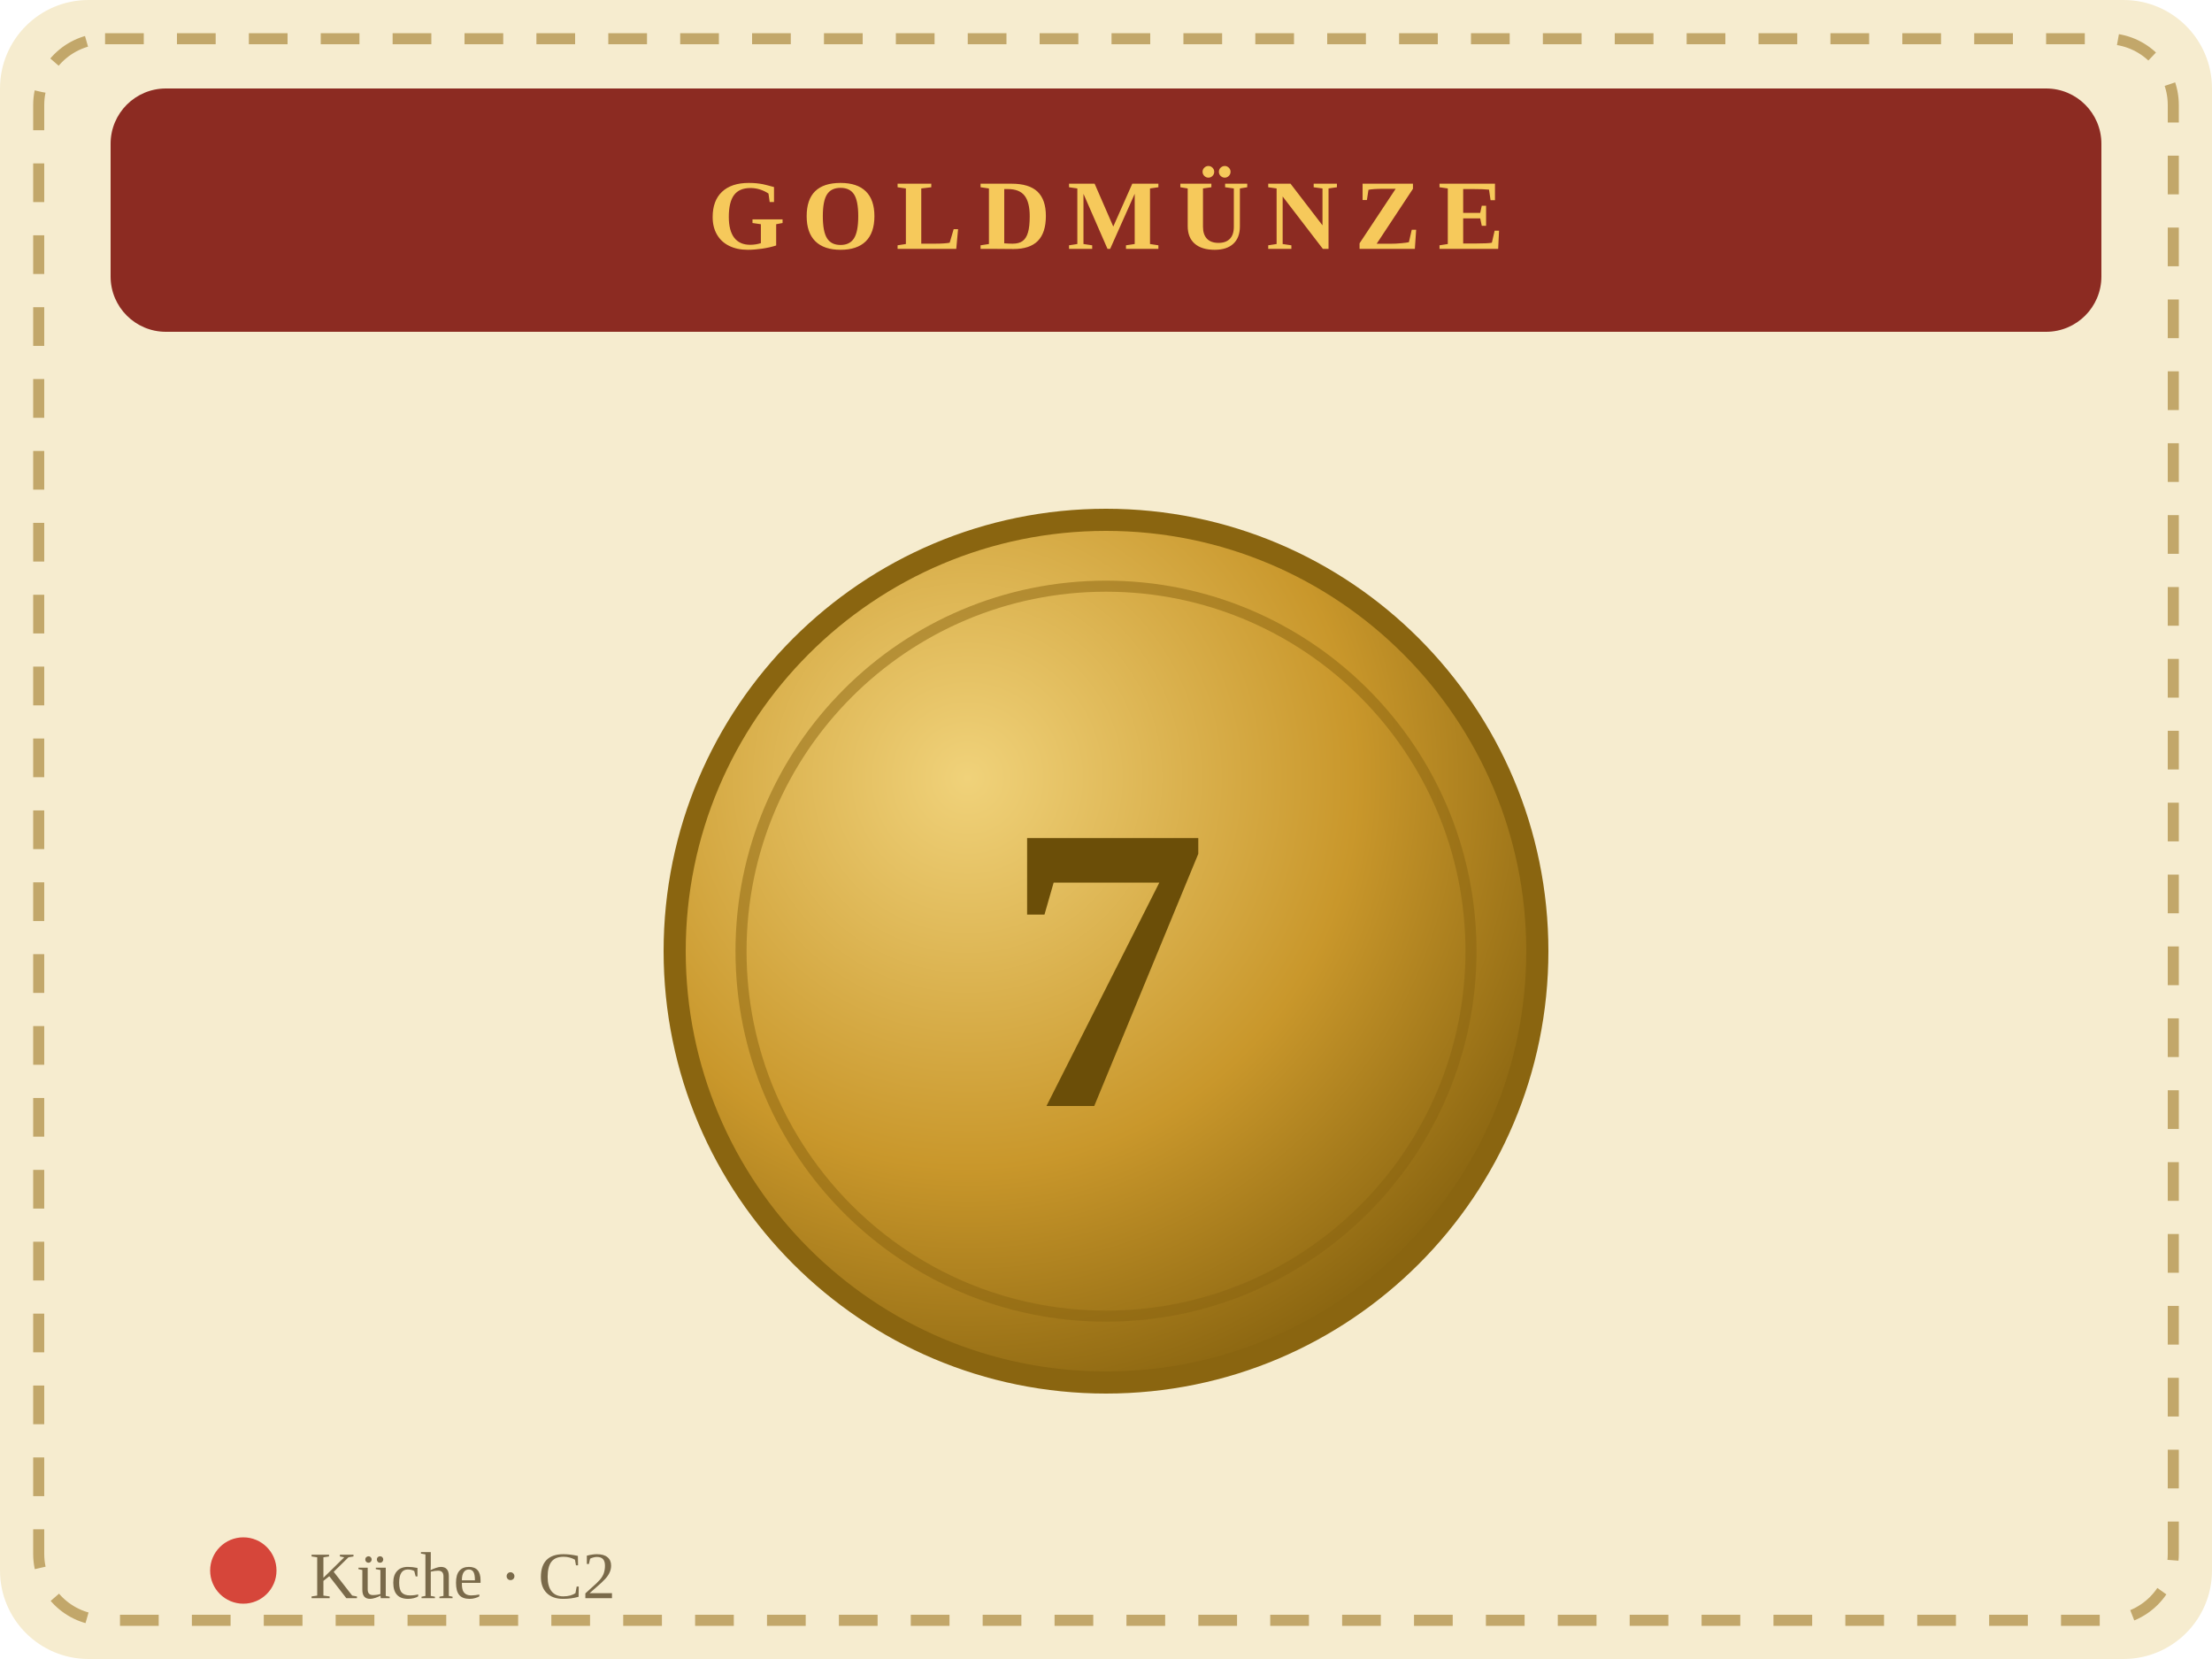
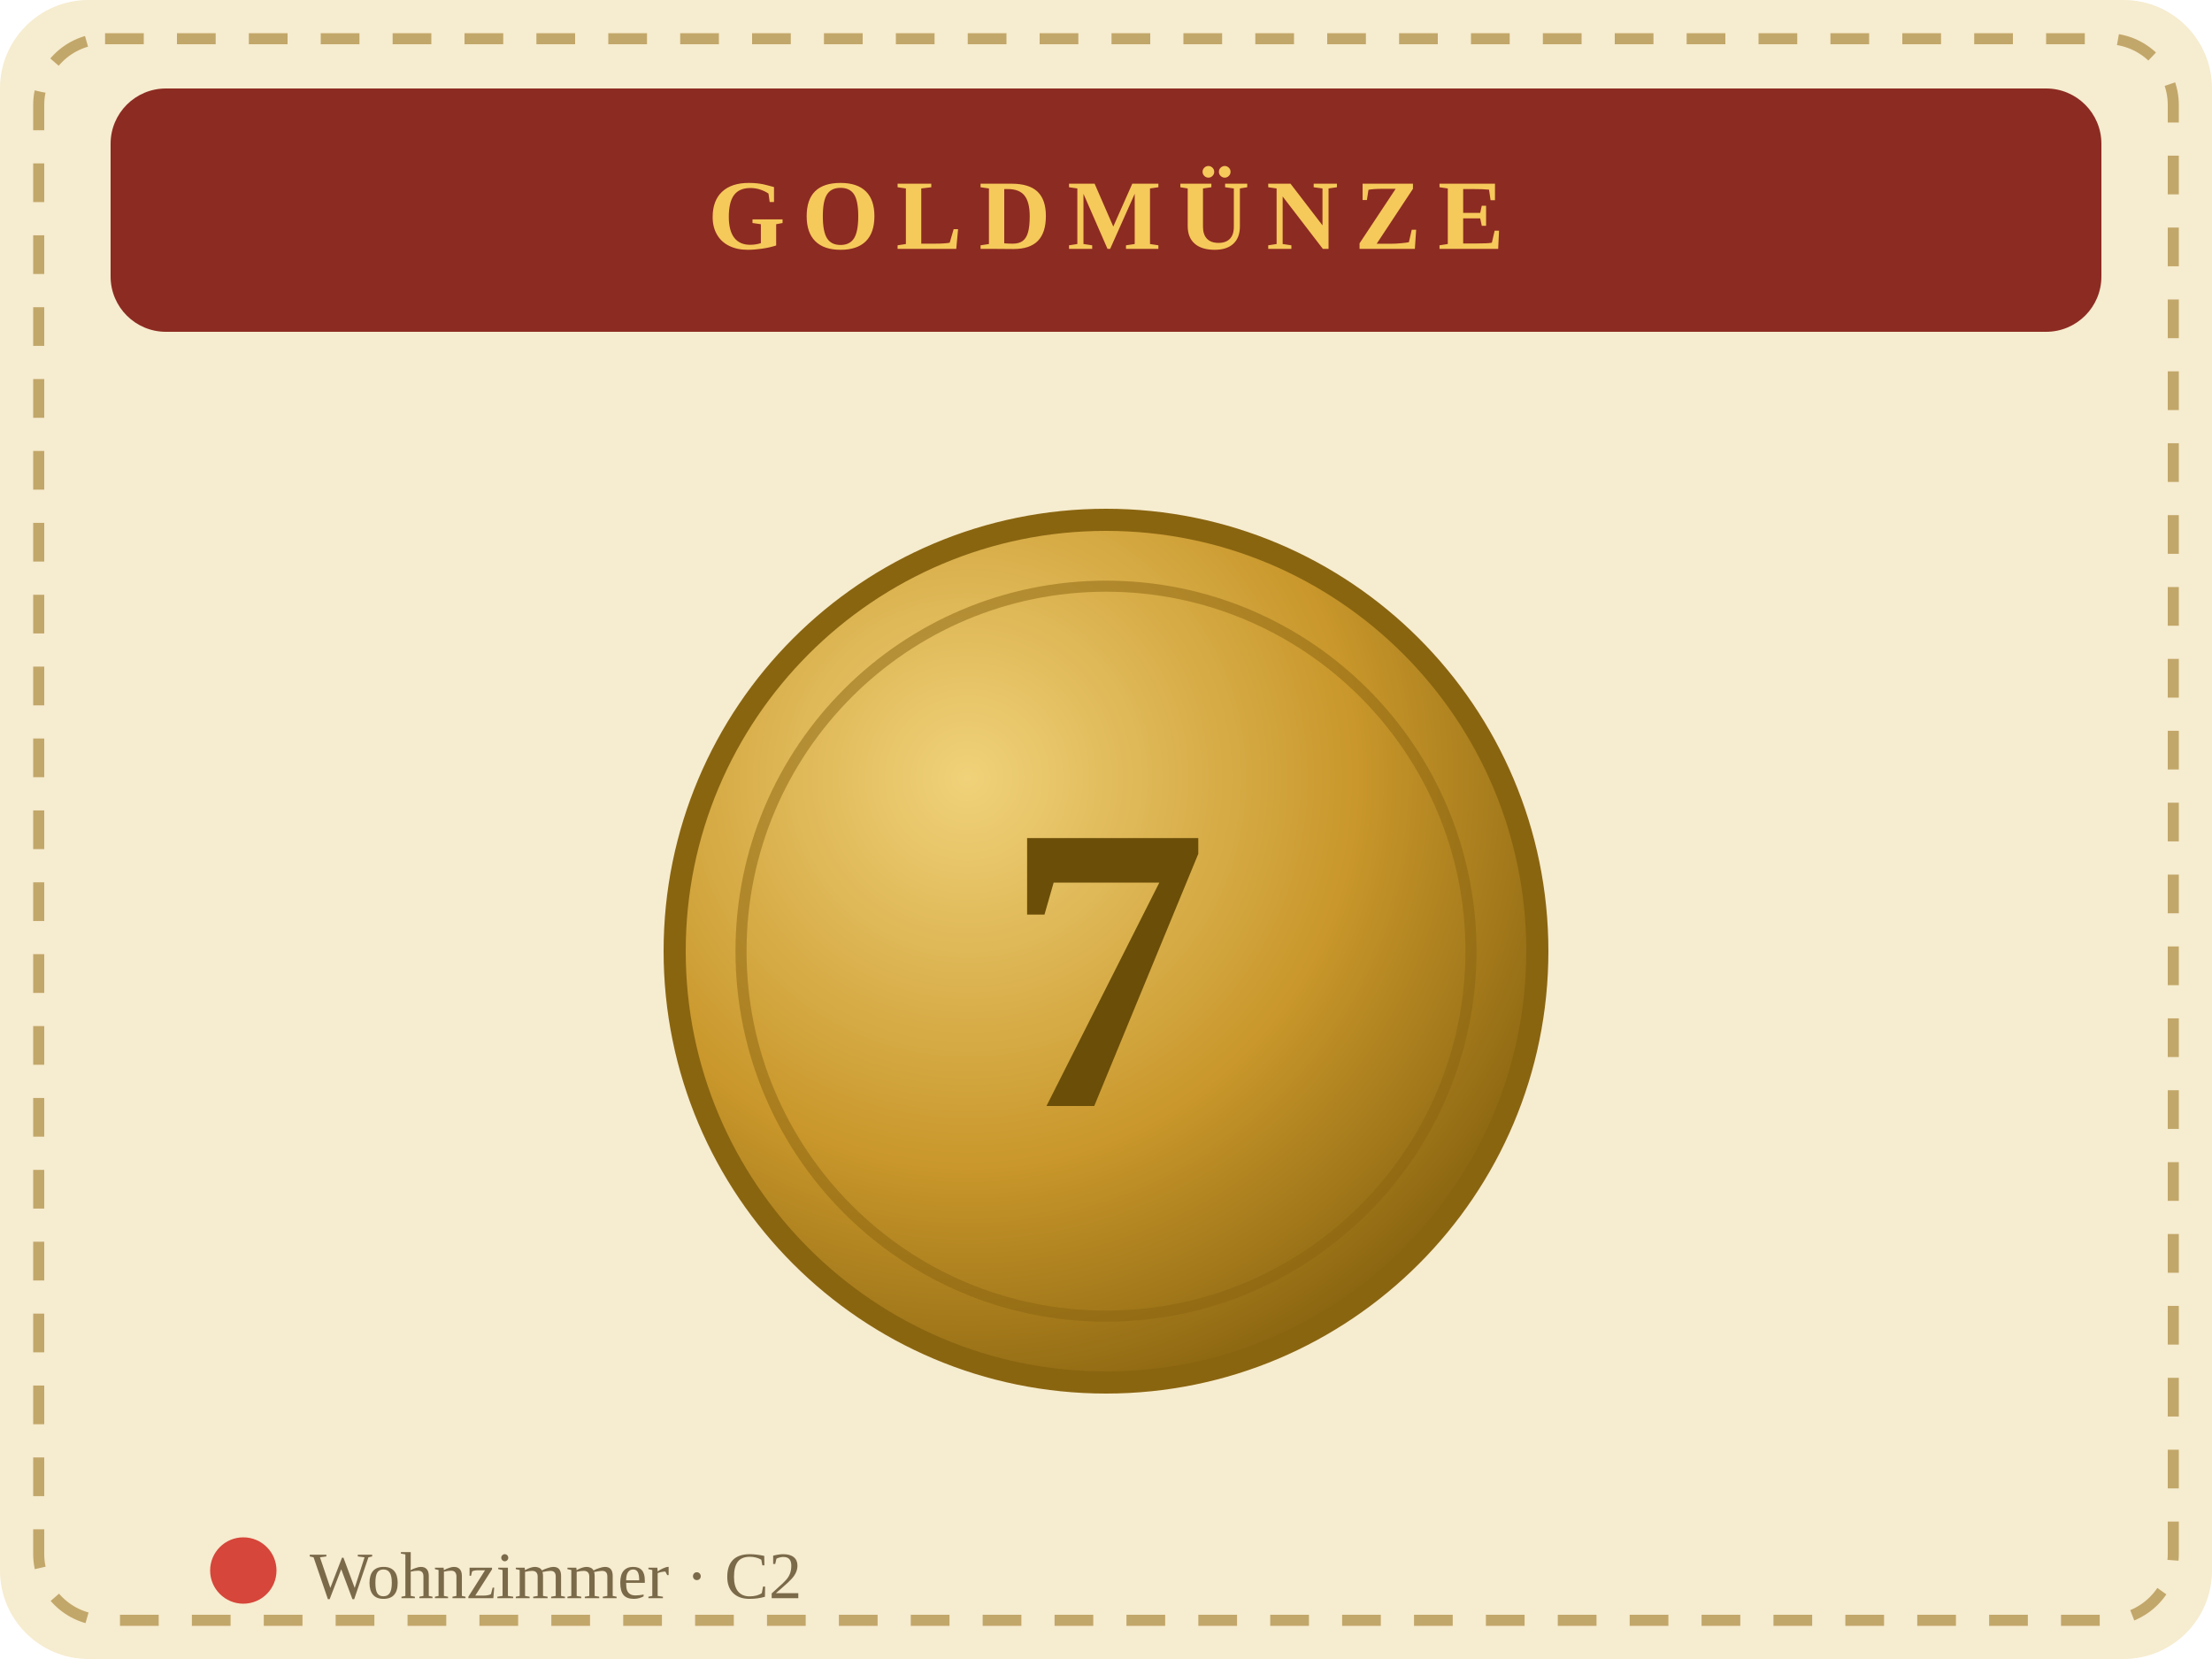
<svg xmlns="http://www.w3.org/2000/svg" viewBox="0 0 400 300" width="100mm" height="75mm" font-family="Georgia, 'Times New Roman', serif">
  <defs>
    <radialGradient id="c2-01-coin" cx="34%" cy="30%" r="75%">
      <stop offset="0" stop-color="#f0d27a" />
      <stop offset="0.6" stop-color="#c9972b" />
      <stop offset="1" stop-color="#8a6510" />
    </radialGradient>
  </defs>
  <rect x="0" y="0" width="400" height="300" rx="16" fill="#f6eccf" />
  <rect x="7" y="7" width="386" height="286" rx="12" fill="none" stroke="#c2a76a" stroke-width="2" stroke-dasharray="7 6" />
  <rect x="20" y="16" width="360" height="44" rx="10" fill="#8c2b22" />
  <text x="200" y="45" text-anchor="middle" fill="#f6c95b" font-size="18" font-weight="700" letter-spacing="3">GOLDMÜNZE</text>
  <circle cx="200" cy="172" r="78" fill="url(#c2-01-coin)" stroke="#8a6510" stroke-width="4" />
  <circle cx="200" cy="172" r="66" fill="none" stroke="#8a6510" stroke-width="2" stroke-opacity="0.5" />
  <text x="200" y="200" text-anchor="middle" fill="#6b4e08" font-size="74" font-weight="700">7</text>
  <circle cx="44" cy="284" r="6" fill="#d6463a" />
-   <text x="56" y="289" fill="#7a6a4a" font-size="12">Küche · C2</text>
+   <text x="56" y="289" fill="#7a6a4a" font-size="12">Wohnzimmer · C2</text>
</svg>
